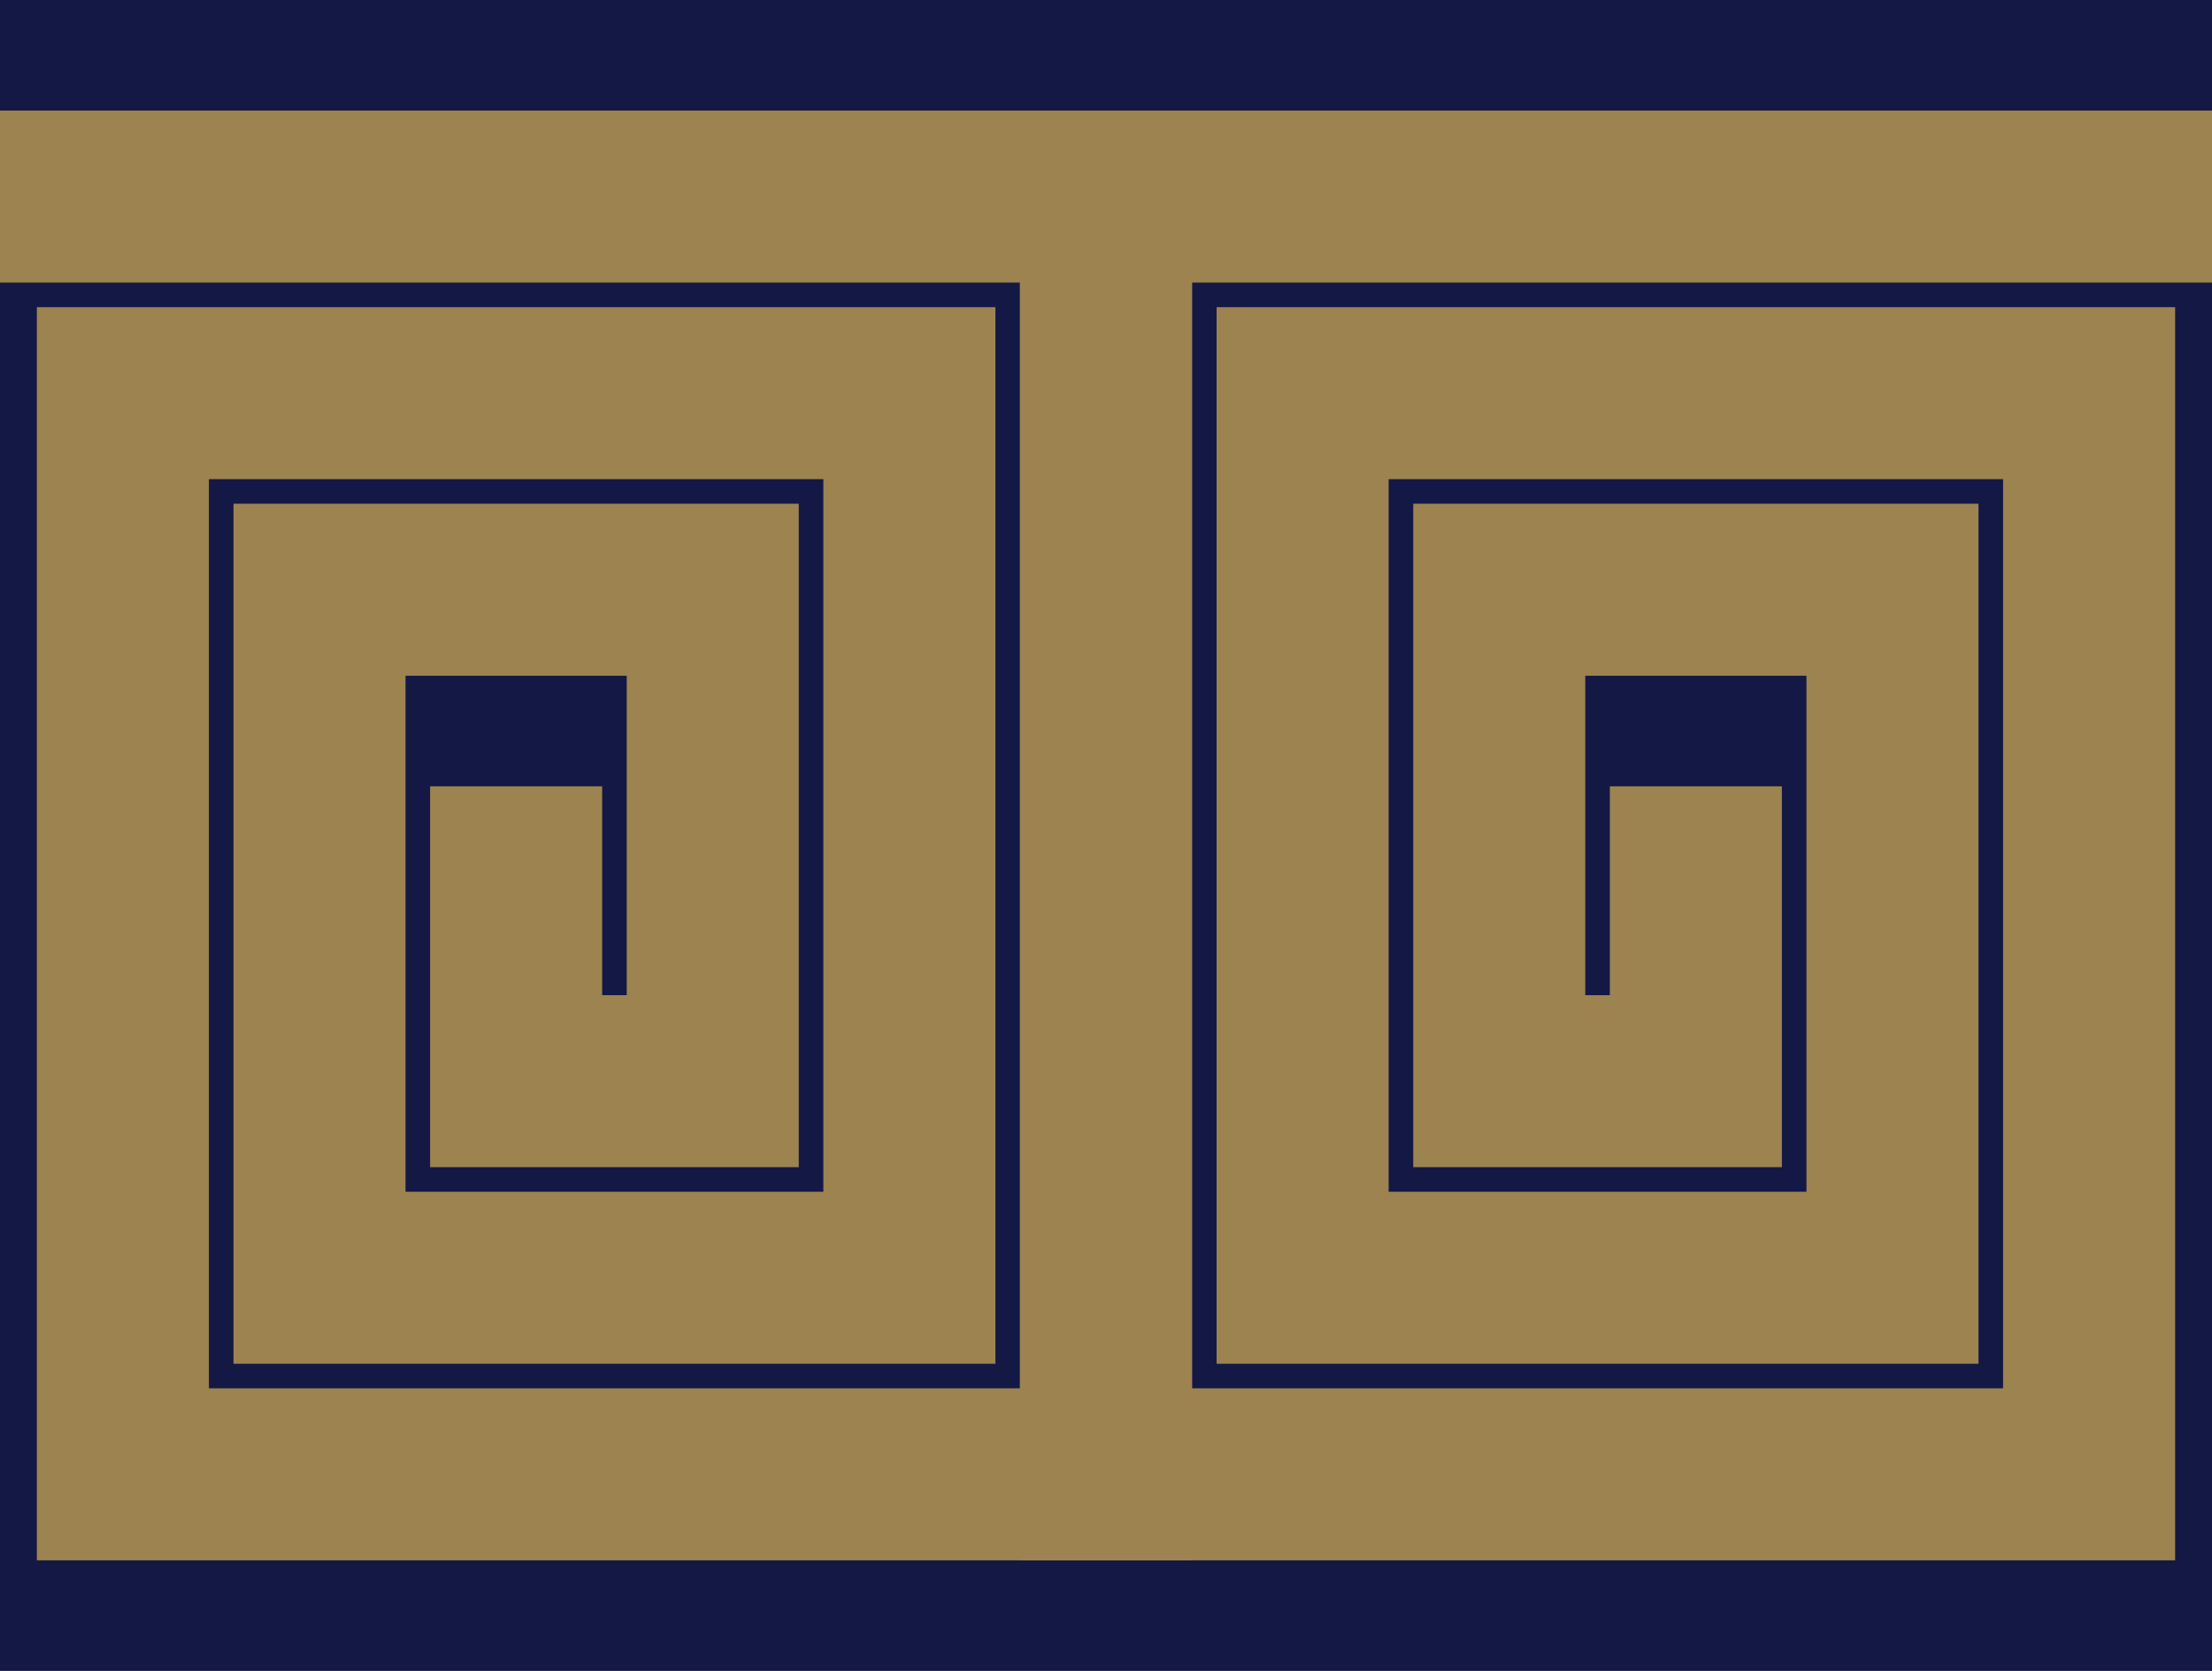
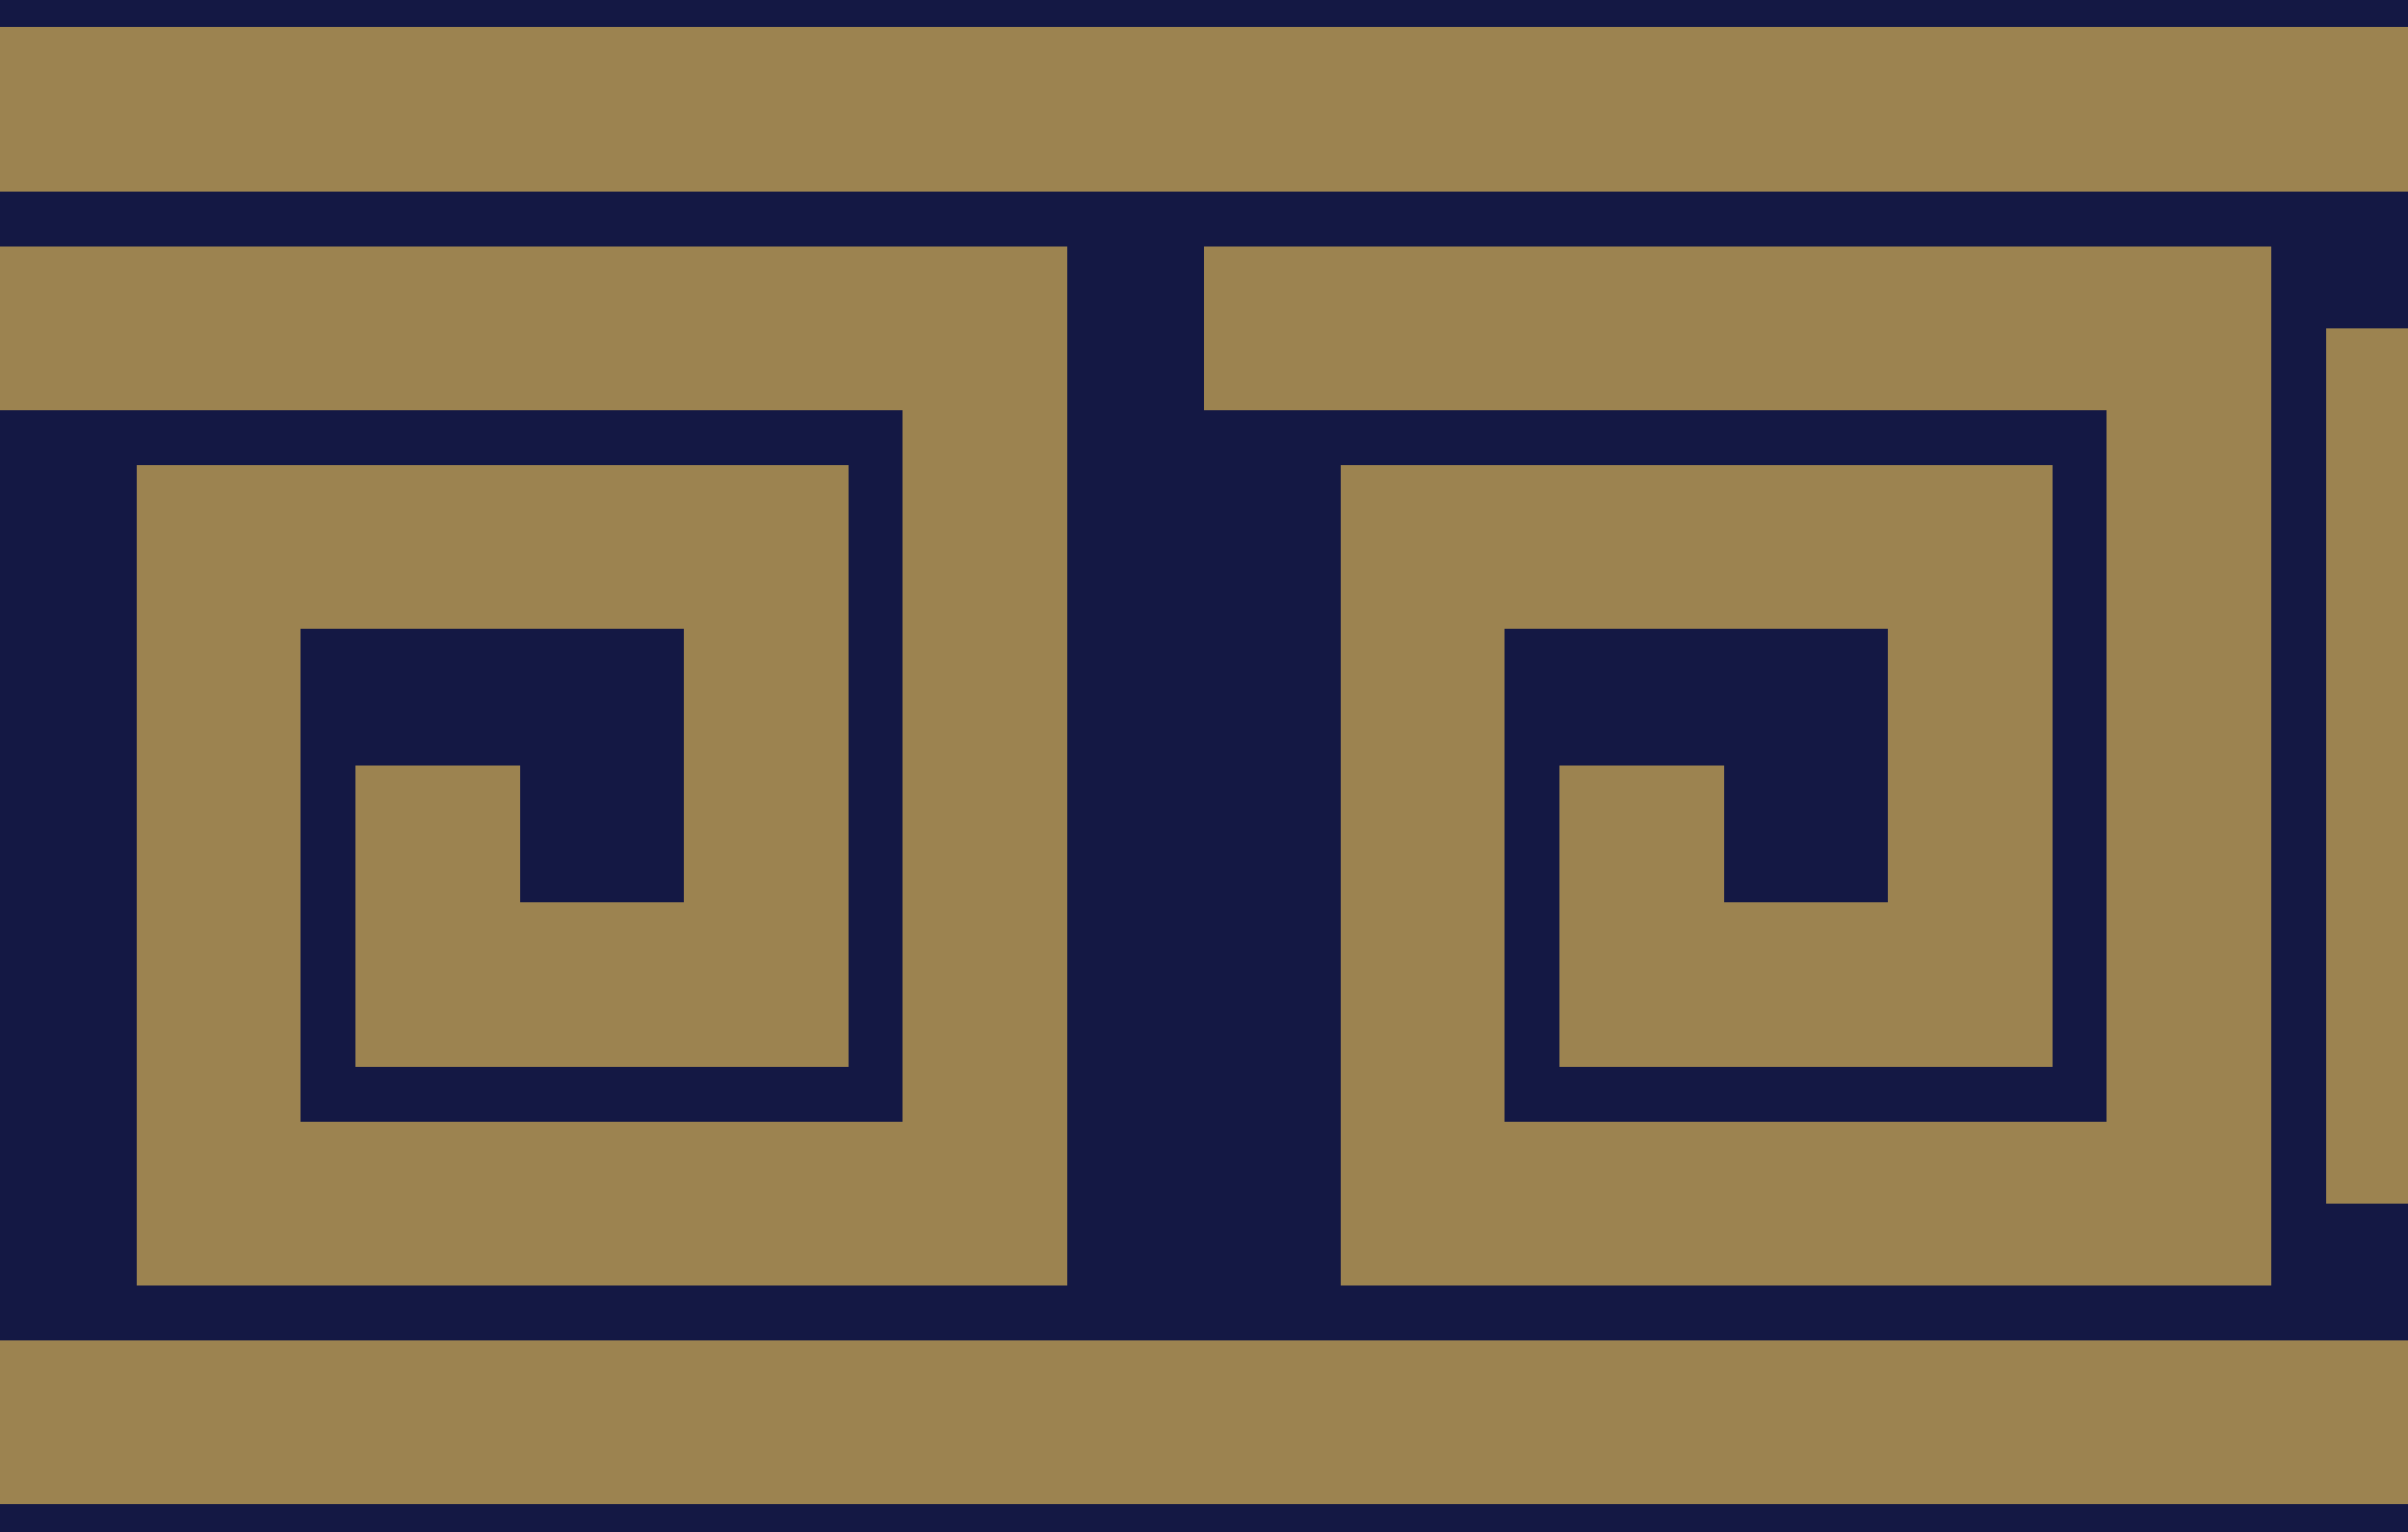
- <svg xmlns="http://www.w3.org/2000/svg" width="90" height="68" viewBox="0 0 90 68" shape-rendering="geometricPrecision">
-   <rect width="90" height="68" fill="#141844" />
-   <path d="       M 0 8       H 45       V 60       H 5       V 16       H 37       V 52       H 13       V 24       H 29       V 44       H 21       V 32     " fill="none" stroke="#9C8350" stroke-width="7" stroke-linecap="butt" stroke-linejoin="miter" />
-   <path d="       M 90 8       H 45       V 60       H 85       V 16       H 53       V 52       H 77       V 24       H 61       V 44       H 69       V 32     " fill="none" stroke="#9C8350" stroke-width="7" stroke-linecap="butt" stroke-linejoin="miter" />
+ <svg xmlns="http://www.w3.org/2000/svg" width="44" height="28" viewBox="0 0 44 28" shape-rendering="crispEdges">
+   <rect width="44" height="28" fill="#141844" />
+   <path d="       M 0 2       H 44        M 0 26       H 44        M 0 6       H 18       V 22       H 4       V 10       H 14       V 18       H 8       V 14        M 22 6       H 40       V 22       H 26       V 10       H 36       V 18       H 30       V 14        M 44 6       V 22     " fill="none" stroke="#9C8350" stroke-width="3" stroke-linecap="butt" stroke-linejoin="miter" />
</svg>
